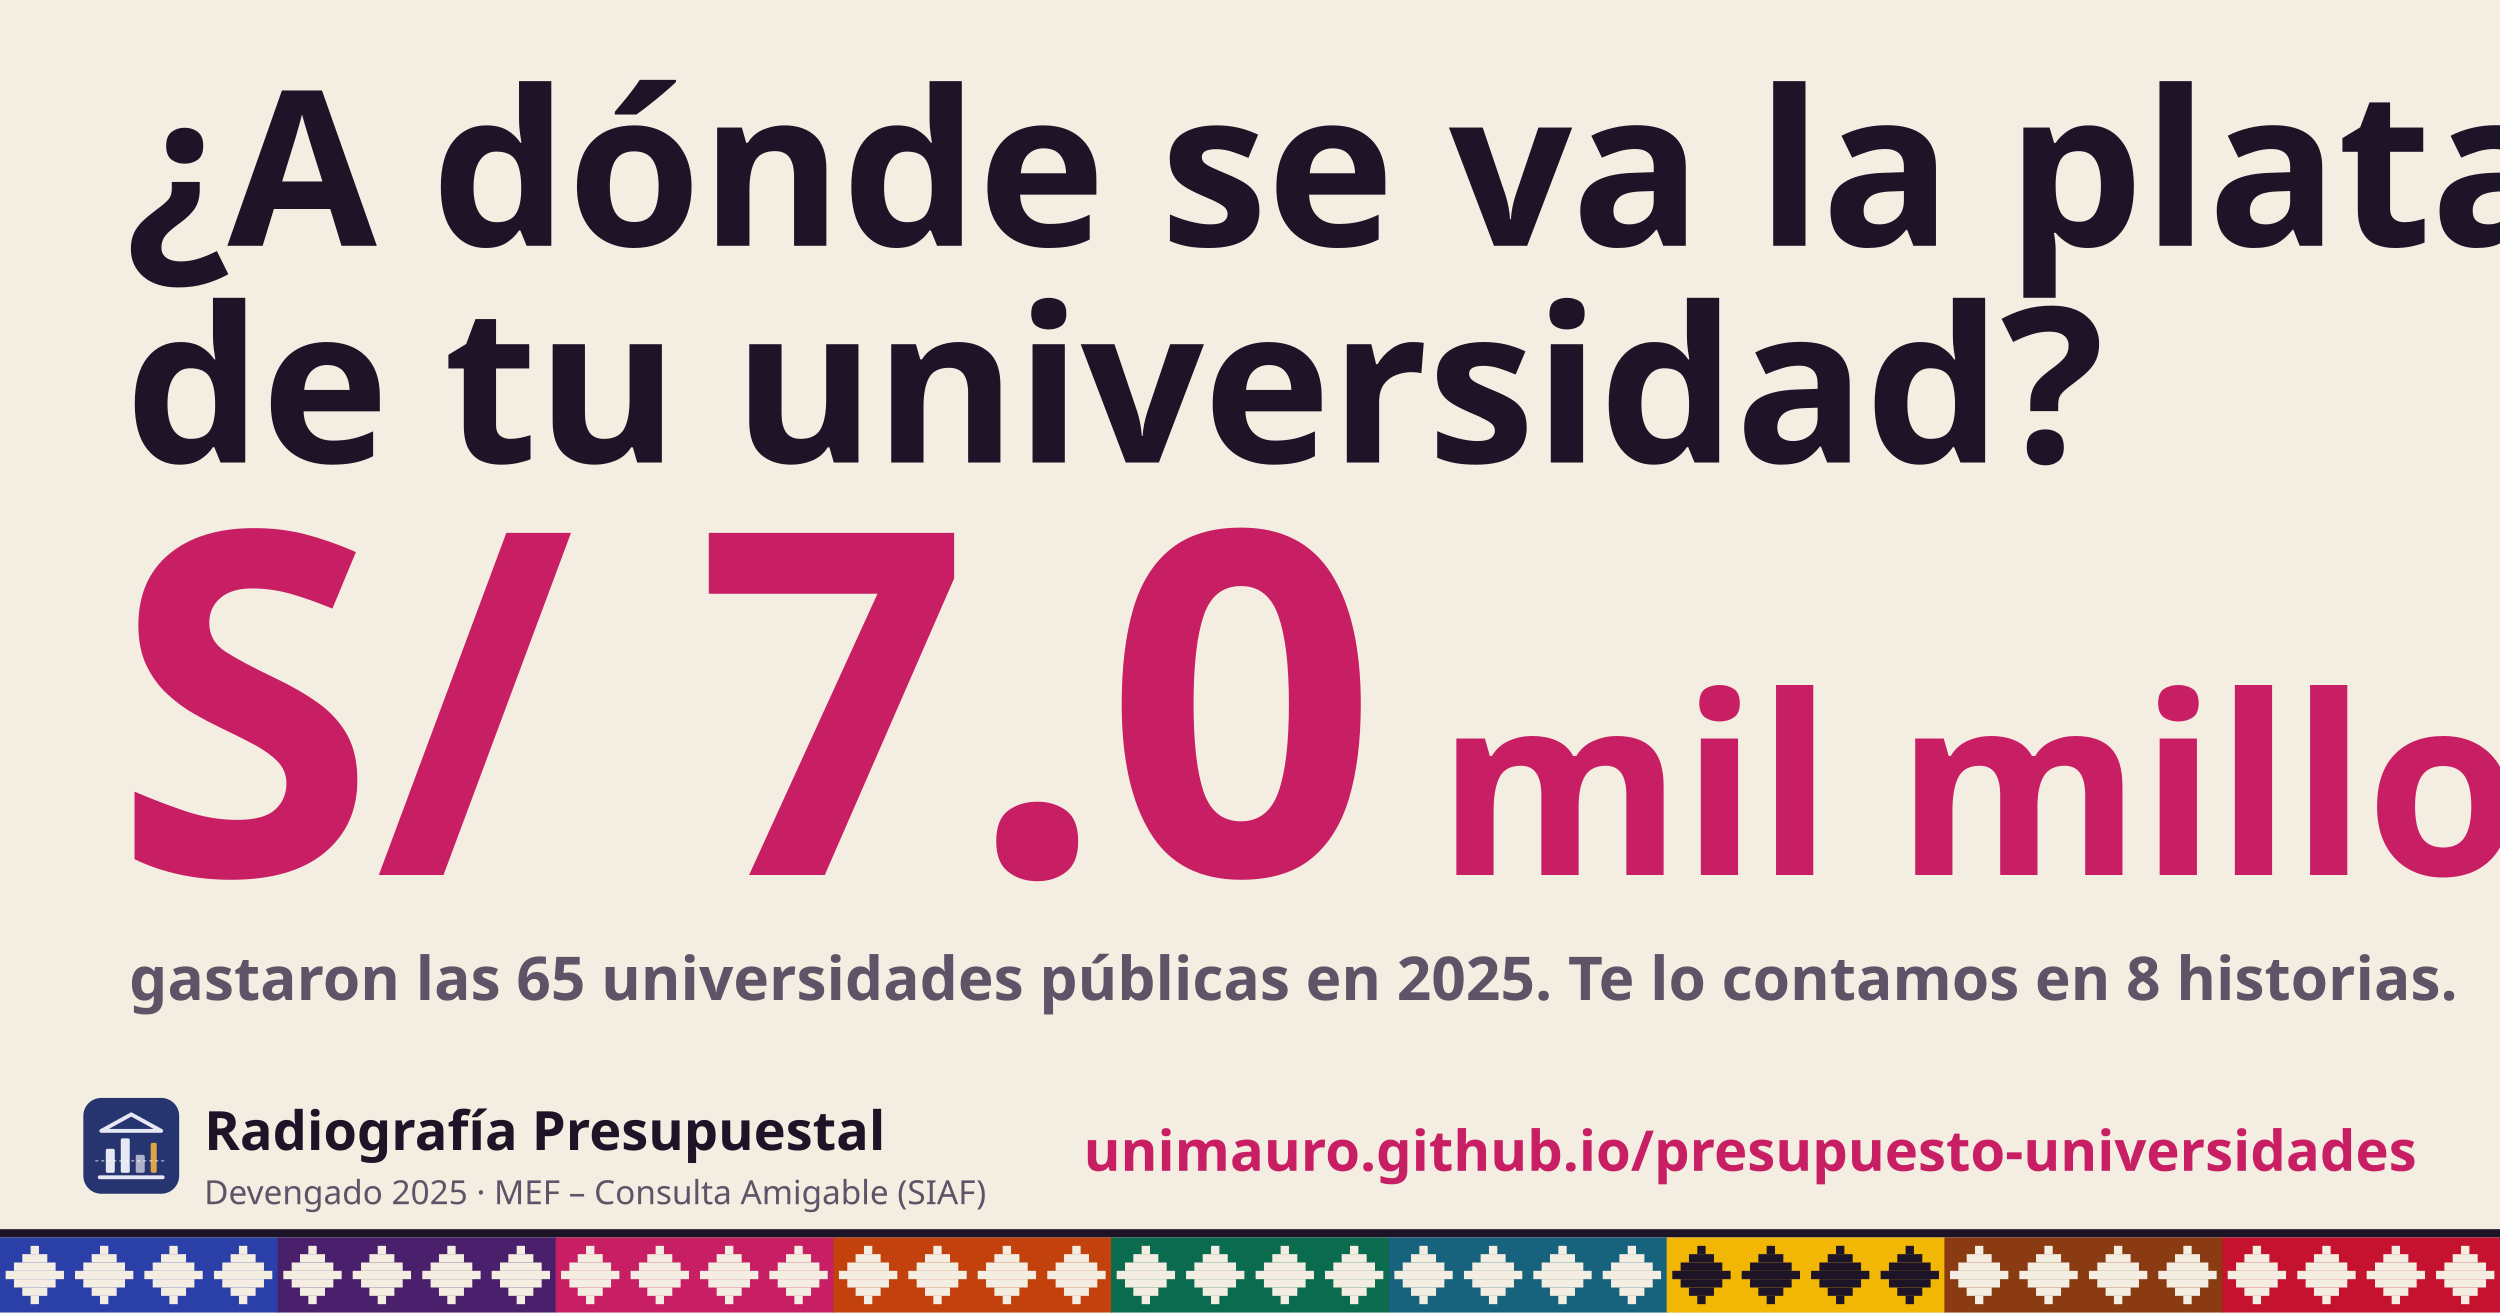
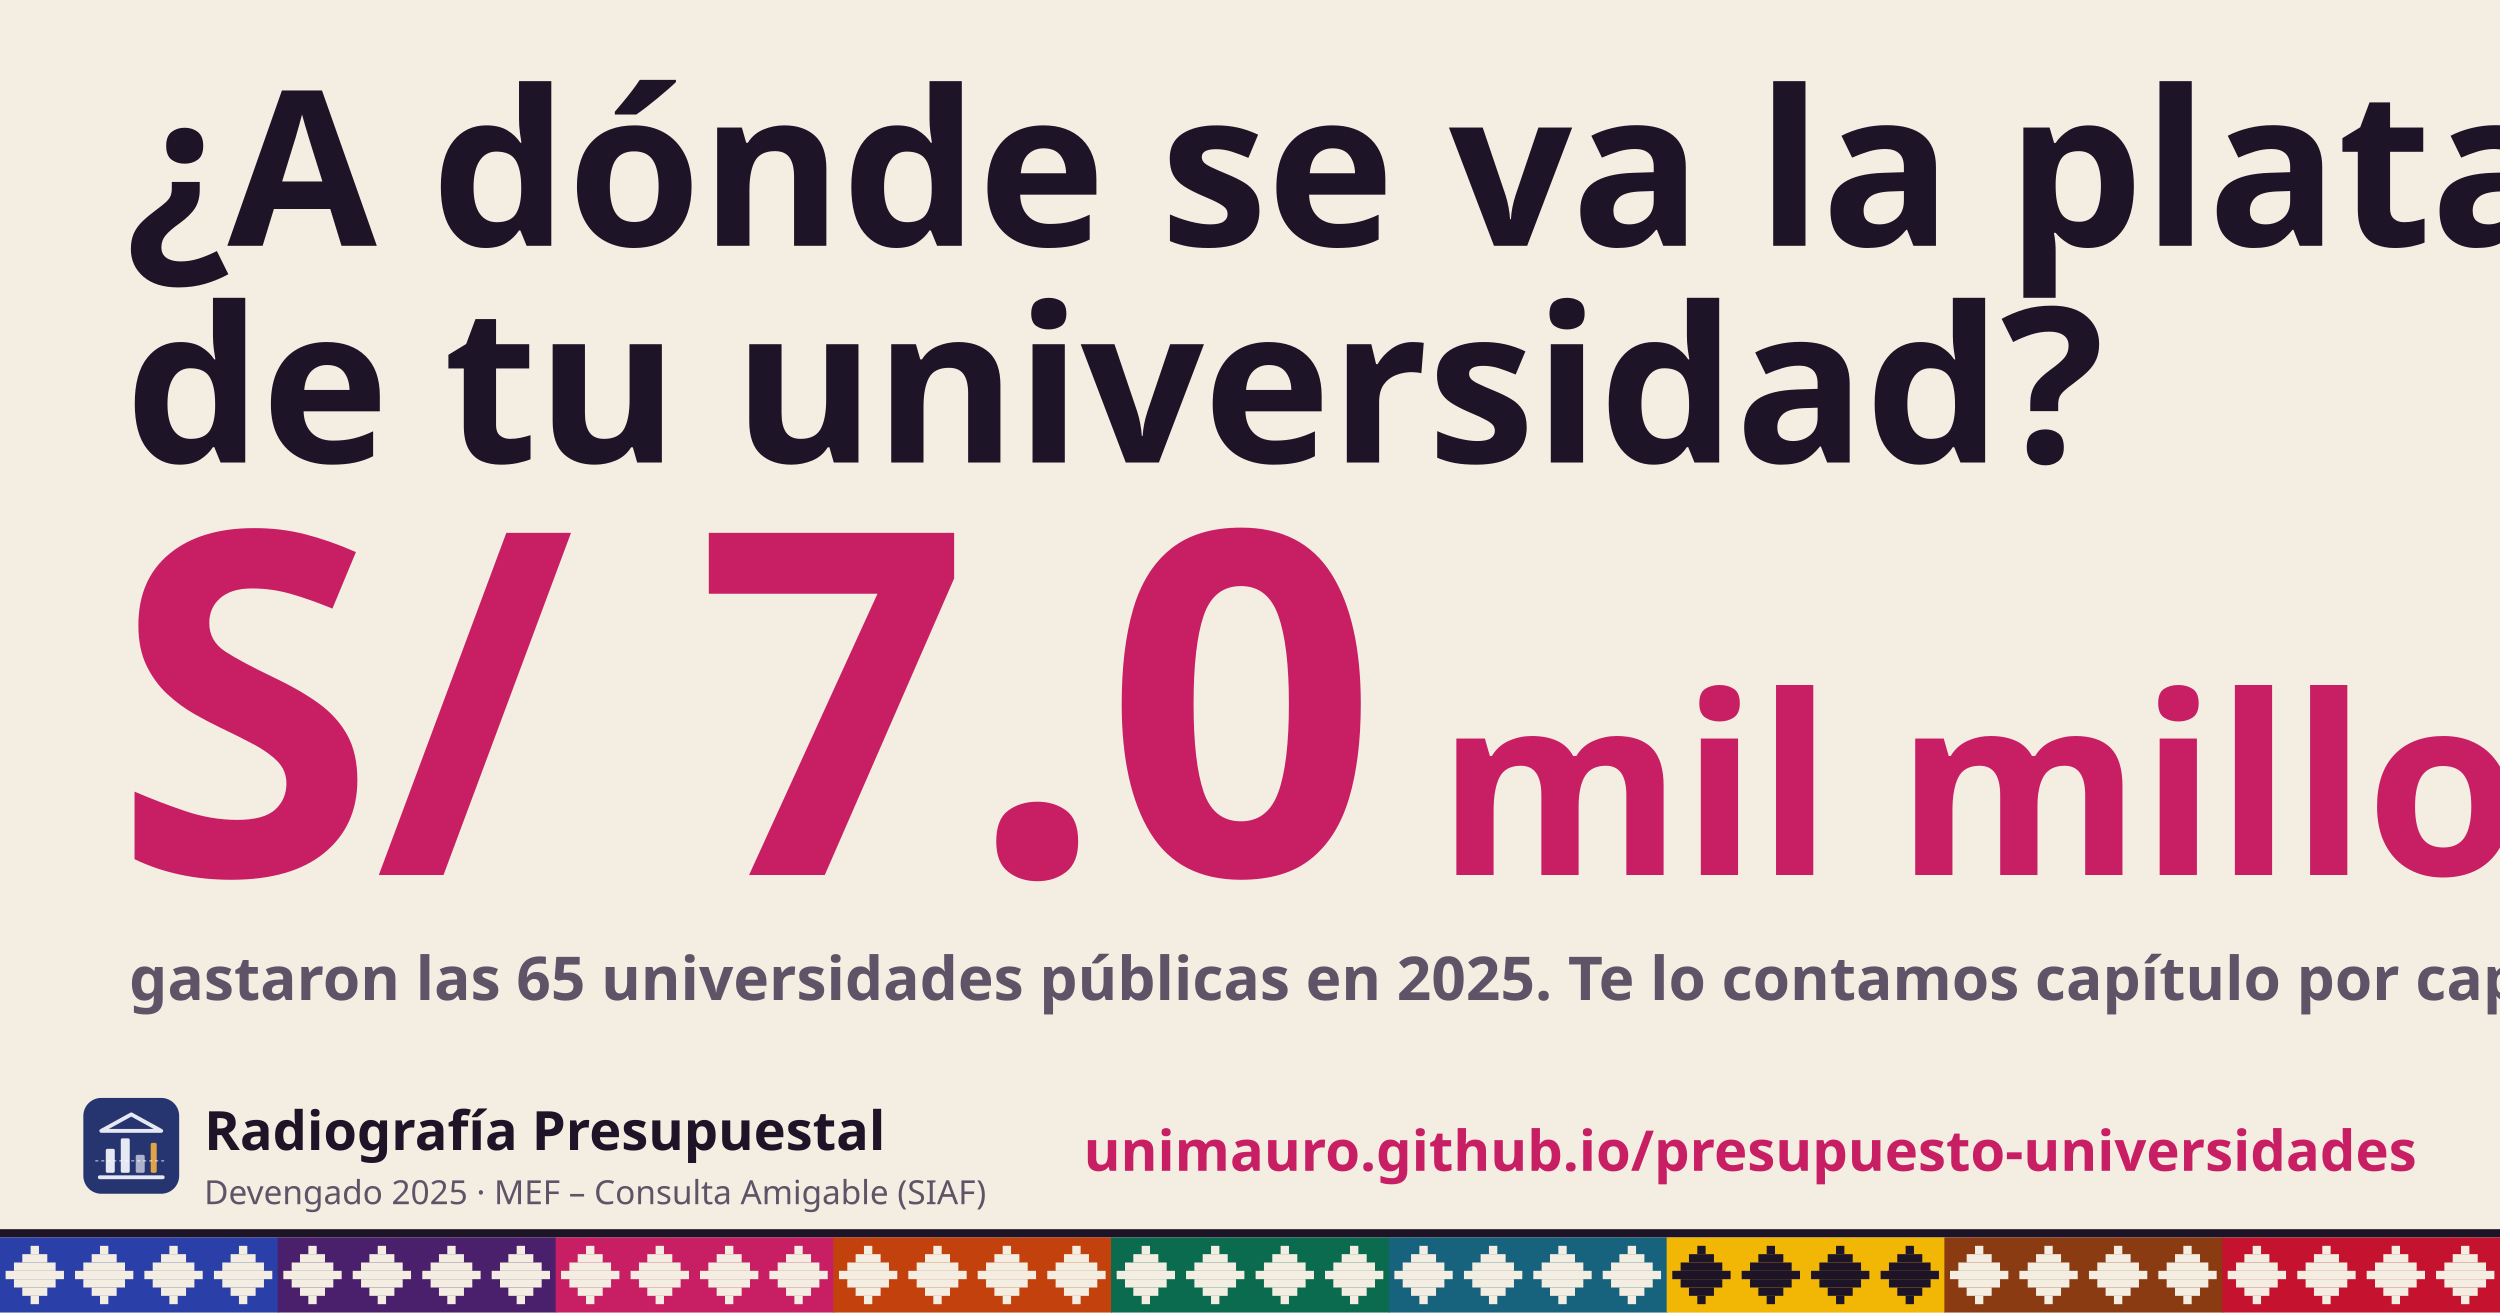
<svg xmlns="http://www.w3.org/2000/svg" width="1200" height="630" viewBox="0 0 1200 630">
  <rect width="1200" height="630" fill="#F4EEE2" />
  <text x="60" y="118" font-family="'Archivo ExtraCondensed', 'Archivo', 'Arial Narrow', sans-serif" font-size="104" font-weight="900" fill="#1E1428" text-anchor="start" letter-spacing="-0.5">¿A dónde se va la plata</text>
  <text x="60" y="222" font-family="'Archivo ExtraCondensed', 'Archivo', 'Arial Narrow', sans-serif" font-size="104" font-weight="900" fill="#1E1428" text-anchor="start" letter-spacing="-0.5">de tu universidad?</text>
  <text x="54" y="420" font-family="'Archivo ExtraCondensed', 'Archivo', 'Arial Narrow', sans-serif" font-weight="900" font-size="230" fill="#C81E64" letter-spacing="-0.5">S/ 7.0<tspan font-size="120" dx="28">mil millones</tspan>
  </text>
-   <text x="62" y="480" font-family="'Atkinson Hyperlegible Next', 'Atkinson Hyperlegible', sans-serif" font-size="29" font-weight="700" fill="#5E5468" text-anchor="start">gastaron las 65 universidades públicas en 2025. Te lo contamos en 8 historias.</text>
+   <text x="62" y="480" font-family="'Atkinson Hyperlegible Next', 'Atkinson Hyperlegible', sans-serif" font-size="29" font-weight="700" fill="#5E5468" text-anchor="start">gastaron las 65 universidades públicas en 2025. Te lo contamos capítulo por capítulo.</text>
  <g transform="translate(40 527) scale(0.71875)">
    <rect width="64" height="64" rx="12" fill="#26346F" />
    <path d="M12 22 L32 11 L52 22 Z" fill="none" stroke="#E6E8F3" stroke-width="2.6" stroke-linejoin="round" />
    <rect x="15" y="34" width="6" height="16" rx="1" fill="#E6E8F3" />
    <rect x="25" y="27" width="6" height="23" rx="1" fill="#E6E8F3" />
    <rect x="35" y="38" width="6" height="12" rx="1" fill="#E6E8F3" opacity=".7" />
    <rect x="45" y="30" width="4" height="20" rx="1" fill="#E0A447" />
    <path d="M11 53 H53" stroke="#E6E8F3" stroke-width="2.6" stroke-linecap="round" />
    <path d="M8 42 H56" stroke="#FFFFFF" stroke-width="1" stroke-dasharray="2 2" opacity=".55" />
  </g>
  <text x="98" y="552" font-family="'Archivo ExtraCondensed', 'Archivo', 'Arial Narrow', sans-serif" font-size="26" font-weight="800" fill="#1E1428" text-anchor="start">Radiografía Presupuestal</text>
  <text x="98" y="578" font-family="'Atkinson Hyperlegible Next', 'Atkinson Hyperlegible', sans-serif" font-size="16" font-weight="400" fill="#5E5468" text-anchor="start">Devengado 2025 · MEF – Consulta Amigable (SIAF)</text>
  <text x="1160" y="562" font-family="'Atkinson Hyperlegible Next', 'Atkinson Hyperlegible', sans-serif" font-size="27" font-weight="700" fill="#C81E64" text-anchor="end">unimauro.github.io/presupuesto-universidades</text>
  <rect x="0" y="590" width="1200" height="4" fill="#1E1428" />
  <rect x="0.0" y="594" width="133.8" height="36" fill="#2B3FA8" />
  <rect x="14.7" y="598.0" width="4.0" height="4" fill="#F4EEE2" />
  <rect x="10.7" y="602.0" width="12.0" height="4" fill="#F4EEE2" />
  <rect x="6.7" y="606.0" width="20.0" height="4" fill="#F4EEE2" />
  <rect x="2.7" y="610.0" width="28.0" height="4" fill="#F4EEE2" />
  <rect x="6.7" y="614.0" width="20.0" height="4" fill="#F4EEE2" />
  <rect x="10.7" y="618.0" width="12.0" height="4" fill="#F4EEE2" />
  <rect x="14.7" y="622.0" width="4.0" height="4" fill="#F4EEE2" />
  <rect x="48.0" y="598.0" width="4.0" height="4" fill="#F4EEE2" />
  <rect x="44.0" y="602.0" width="12.0" height="4" fill="#F4EEE2" />
  <rect x="40.0" y="606.0" width="20.0" height="4" fill="#F4EEE2" />
  <rect x="36.0" y="610.0" width="28.0" height="4" fill="#F4EEE2" />
  <rect x="40.0" y="614.0" width="20.0" height="4" fill="#F4EEE2" />
  <rect x="44.0" y="618.0" width="12.0" height="4" fill="#F4EEE2" />
  <rect x="48.0" y="622.0" width="4.0" height="4" fill="#F4EEE2" />
  <rect x="81.3" y="598.0" width="4.0" height="4" fill="#F4EEE2" />
  <rect x="77.3" y="602.0" width="12.0" height="4" fill="#F4EEE2" />
  <rect x="73.3" y="606.0" width="20.0" height="4" fill="#F4EEE2" />
  <rect x="69.3" y="610.0" width="28.0" height="4" fill="#F4EEE2" />
  <rect x="73.3" y="614.0" width="20.0" height="4" fill="#F4EEE2" />
  <rect x="77.3" y="618.0" width="12.0" height="4" fill="#F4EEE2" />
  <rect x="81.3" y="622.0" width="4.0" height="4" fill="#F4EEE2" />
  <rect x="114.7" y="598.0" width="4.0" height="4" fill="#F4EEE2" />
  <rect x="110.7" y="602.0" width="12.0" height="4" fill="#F4EEE2" />
  <rect x="106.7" y="606.0" width="20.0" height="4" fill="#F4EEE2" />
  <rect x="102.7" y="610.0" width="28.0" height="4" fill="#F4EEE2" />
  <rect x="106.7" y="614.0" width="20.0" height="4" fill="#F4EEE2" />
  <rect x="110.7" y="618.0" width="12.0" height="4" fill="#F4EEE2" />
  <rect x="114.7" y="622.0" width="4.0" height="4" fill="#F4EEE2" />
  <rect x="133.3" y="594" width="133.8" height="36" fill="#4A1F6B" />
  <rect x="148.0" y="598.0" width="4.0" height="4" fill="#F4EEE2" />
  <rect x="144.0" y="602.0" width="12.0" height="4" fill="#F4EEE2" />
  <rect x="140.0" y="606.0" width="20.0" height="4" fill="#F4EEE2" />
  <rect x="136.0" y="610.0" width="28.0" height="4" fill="#F4EEE2" />
  <rect x="140.0" y="614.0" width="20.0" height="4" fill="#F4EEE2" />
  <rect x="144.0" y="618.0" width="12.0" height="4" fill="#F4EEE2" />
  <rect x="148.0" y="622.0" width="4.0" height="4" fill="#F4EEE2" />
  <rect x="181.3" y="598.0" width="4.0" height="4" fill="#F4EEE2" />
  <rect x="177.3" y="602.0" width="12.0" height="4" fill="#F4EEE2" />
  <rect x="173.3" y="606.0" width="20.0" height="4" fill="#F4EEE2" />
  <rect x="169.3" y="610.0" width="28.0" height="4" fill="#F4EEE2" />
  <rect x="173.3" y="614.0" width="20.0" height="4" fill="#F4EEE2" />
  <rect x="177.3" y="618.0" width="12.0" height="4" fill="#F4EEE2" />
  <rect x="181.3" y="622.0" width="4.0" height="4" fill="#F4EEE2" />
  <rect x="214.7" y="598.0" width="4.0" height="4" fill="#F4EEE2" />
  <rect x="210.7" y="602.0" width="12.0" height="4" fill="#F4EEE2" />
  <rect x="206.7" y="606.0" width="20.0" height="4" fill="#F4EEE2" />
  <rect x="202.7" y="610.0" width="28.0" height="4" fill="#F4EEE2" />
  <rect x="206.7" y="614.0" width="20.0" height="4" fill="#F4EEE2" />
  <rect x="210.7" y="618.0" width="12.0" height="4" fill="#F4EEE2" />
  <rect x="214.7" y="622.0" width="4.0" height="4" fill="#F4EEE2" />
  <rect x="248.0" y="598.0" width="4.0" height="4" fill="#F4EEE2" />
  <rect x="244.0" y="602.0" width="12.0" height="4" fill="#F4EEE2" />
  <rect x="240.0" y="606.0" width="20.0" height="4" fill="#F4EEE2" />
  <rect x="236.0" y="610.0" width="28.0" height="4" fill="#F4EEE2" />
  <rect x="240.0" y="614.0" width="20.0" height="4" fill="#F4EEE2" />
  <rect x="244.0" y="618.0" width="12.0" height="4" fill="#F4EEE2" />
  <rect x="248.0" y="622.0" width="4.0" height="4" fill="#F4EEE2" />
  <rect x="266.7" y="594" width="133.8" height="36" fill="#C81E64" />
  <rect x="281.3" y="598.0" width="4.0" height="4" fill="#F4EEE2" />
  <rect x="277.3" y="602.0" width="12.0" height="4" fill="#F4EEE2" />
  <rect x="273.3" y="606.0" width="20.0" height="4" fill="#F4EEE2" />
  <rect x="269.3" y="610.0" width="28.0" height="4" fill="#F4EEE2" />
  <rect x="273.3" y="614.0" width="20.0" height="4" fill="#F4EEE2" />
  <rect x="277.3" y="618.0" width="12.0" height="4" fill="#F4EEE2" />
  <rect x="281.3" y="622.0" width="4.0" height="4" fill="#F4EEE2" />
  <rect x="314.7" y="598.0" width="4.0" height="4" fill="#F4EEE2" />
  <rect x="310.7" y="602.0" width="12.0" height="4" fill="#F4EEE2" />
  <rect x="306.7" y="606.0" width="20.0" height="4" fill="#F4EEE2" />
  <rect x="302.7" y="610.0" width="28.0" height="4" fill="#F4EEE2" />
  <rect x="306.7" y="614.0" width="20.0" height="4" fill="#F4EEE2" />
  <rect x="310.7" y="618.0" width="12.0" height="4" fill="#F4EEE2" />
  <rect x="314.7" y="622.0" width="4.0" height="4" fill="#F4EEE2" />
  <rect x="348.0" y="598.0" width="4.0" height="4" fill="#F4EEE2" />
  <rect x="344.0" y="602.0" width="12.0" height="4" fill="#F4EEE2" />
  <rect x="340.0" y="606.0" width="20.0" height="4" fill="#F4EEE2" />
  <rect x="336.0" y="610.0" width="28.0" height="4" fill="#F4EEE2" />
  <rect x="340.0" y="614.0" width="20.0" height="4" fill="#F4EEE2" />
  <rect x="344.0" y="618.0" width="12.0" height="4" fill="#F4EEE2" />
  <rect x="348.0" y="622.0" width="4.0" height="4" fill="#F4EEE2" />
  <rect x="381.3" y="598.0" width="4.0" height="4" fill="#F4EEE2" />
  <rect x="377.3" y="602.0" width="12.0" height="4" fill="#F4EEE2" />
  <rect x="373.3" y="606.0" width="20.0" height="4" fill="#F4EEE2" />
  <rect x="369.3" y="610.0" width="28.0" height="4" fill="#F4EEE2" />
  <rect x="373.3" y="614.0" width="20.0" height="4" fill="#F4EEE2" />
  <rect x="377.3" y="618.0" width="12.0" height="4" fill="#F4EEE2" />
  <rect x="381.3" y="622.0" width="4.0" height="4" fill="#F4EEE2" />
  <rect x="400.0" y="594" width="133.8" height="36" fill="#C2410C" />
  <rect x="414.7" y="598.0" width="4.0" height="4" fill="#F4EEE2" />
  <rect x="410.7" y="602.0" width="12.0" height="4" fill="#F4EEE2" />
  <rect x="406.7" y="606.0" width="20.0" height="4" fill="#F4EEE2" />
  <rect x="402.7" y="610.0" width="28.0" height="4" fill="#F4EEE2" />
  <rect x="406.7" y="614.0" width="20.0" height="4" fill="#F4EEE2" />
  <rect x="410.7" y="618.0" width="12.0" height="4" fill="#F4EEE2" />
  <rect x="414.7" y="622.0" width="4.0" height="4" fill="#F4EEE2" />
  <rect x="448.0" y="598.0" width="4.0" height="4" fill="#F4EEE2" />
  <rect x="444.0" y="602.0" width="12.0" height="4" fill="#F4EEE2" />
  <rect x="440.0" y="606.0" width="20.0" height="4" fill="#F4EEE2" />
  <rect x="436.0" y="610.0" width="28.0" height="4" fill="#F4EEE2" />
  <rect x="440.0" y="614.0" width="20.0" height="4" fill="#F4EEE2" />
  <rect x="444.0" y="618.0" width="12.0" height="4" fill="#F4EEE2" />
  <rect x="448.0" y="622.0" width="4.0" height="4" fill="#F4EEE2" />
  <rect x="481.3" y="598.0" width="4.0" height="4" fill="#F4EEE2" />
  <rect x="477.3" y="602.0" width="12.0" height="4" fill="#F4EEE2" />
  <rect x="473.3" y="606.0" width="20.0" height="4" fill="#F4EEE2" />
  <rect x="469.3" y="610.0" width="28.0" height="4" fill="#F4EEE2" />
  <rect x="473.3" y="614.0" width="20.0" height="4" fill="#F4EEE2" />
  <rect x="477.3" y="618.0" width="12.0" height="4" fill="#F4EEE2" />
  <rect x="481.3" y="622.0" width="4.0" height="4" fill="#F4EEE2" />
  <rect x="514.7" y="598.0" width="4.0" height="4" fill="#F4EEE2" />
  <rect x="510.7" y="602.0" width="12.0" height="4" fill="#F4EEE2" />
  <rect x="506.7" y="606.0" width="20.0" height="4" fill="#F4EEE2" />
  <rect x="502.7" y="610.0" width="28.0" height="4" fill="#F4EEE2" />
  <rect x="506.7" y="614.0" width="20.0" height="4" fill="#F4EEE2" />
  <rect x="510.7" y="618.0" width="12.0" height="4" fill="#F4EEE2" />
  <rect x="514.7" y="622.0" width="4.0" height="4" fill="#F4EEE2" />
  <rect x="533.3" y="594" width="133.8" height="36" fill="#0B6B4E" />
  <rect x="548.0" y="598.0" width="4.0" height="4" fill="#F4EEE2" />
  <rect x="544.0" y="602.0" width="12.0" height="4" fill="#F4EEE2" />
  <rect x="540.0" y="606.0" width="20.0" height="4" fill="#F4EEE2" />
  <rect x="536.0" y="610.0" width="28.0" height="4" fill="#F4EEE2" />
  <rect x="540.0" y="614.0" width="20.0" height="4" fill="#F4EEE2" />
  <rect x="544.0" y="618.0" width="12.0" height="4" fill="#F4EEE2" />
  <rect x="548.0" y="622.0" width="4.0" height="4" fill="#F4EEE2" />
  <rect x="581.3" y="598.0" width="4.0" height="4" fill="#F4EEE2" />
  <rect x="577.3" y="602.0" width="12.0" height="4" fill="#F4EEE2" />
  <rect x="573.3" y="606.0" width="20.0" height="4" fill="#F4EEE2" />
  <rect x="569.3" y="610.0" width="28.0" height="4" fill="#F4EEE2" />
  <rect x="573.3" y="614.0" width="20.0" height="4" fill="#F4EEE2" />
  <rect x="577.3" y="618.0" width="12.0" height="4" fill="#F4EEE2" />
  <rect x="581.3" y="622.0" width="4.0" height="4" fill="#F4EEE2" />
  <rect x="614.7" y="598.0" width="4.0" height="4" fill="#F4EEE2" />
  <rect x="610.7" y="602.0" width="12.0" height="4" fill="#F4EEE2" />
  <rect x="606.7" y="606.0" width="20.0" height="4" fill="#F4EEE2" />
  <rect x="602.7" y="610.0" width="28.0" height="4" fill="#F4EEE2" />
  <rect x="606.7" y="614.0" width="20.0" height="4" fill="#F4EEE2" />
  <rect x="610.7" y="618.0" width="12.0" height="4" fill="#F4EEE2" />
  <rect x="614.7" y="622.0" width="4.0" height="4" fill="#F4EEE2" />
  <rect x="648.0" y="598.0" width="4.0" height="4" fill="#F4EEE2" />
  <rect x="644.0" y="602.0" width="12.0" height="4" fill="#F4EEE2" />
  <rect x="640.0" y="606.0" width="20.0" height="4" fill="#F4EEE2" />
  <rect x="636.0" y="610.0" width="28.0" height="4" fill="#F4EEE2" />
  <rect x="640.0" y="614.0" width="20.0" height="4" fill="#F4EEE2" />
  <rect x="644.0" y="618.0" width="12.0" height="4" fill="#F4EEE2" />
  <rect x="648.0" y="622.0" width="4.0" height="4" fill="#F4EEE2" />
  <rect x="666.7" y="594" width="133.8" height="36" fill="#17637D" />
  <rect x="681.3" y="598.0" width="4.0" height="4" fill="#F4EEE2" />
  <rect x="677.3" y="602.0" width="12.0" height="4" fill="#F4EEE2" />
  <rect x="673.3" y="606.0" width="20.0" height="4" fill="#F4EEE2" />
  <rect x="669.3" y="610.0" width="28.0" height="4" fill="#F4EEE2" />
  <rect x="673.3" y="614.0" width="20.0" height="4" fill="#F4EEE2" />
  <rect x="677.3" y="618.0" width="12.0" height="4" fill="#F4EEE2" />
  <rect x="681.3" y="622.0" width="4.0" height="4" fill="#F4EEE2" />
  <rect x="714.7" y="598.0" width="4.0" height="4" fill="#F4EEE2" />
  <rect x="710.7" y="602.0" width="12.0" height="4" fill="#F4EEE2" />
  <rect x="706.7" y="606.0" width="20.0" height="4" fill="#F4EEE2" />
  <rect x="702.7" y="610.0" width="28.0" height="4" fill="#F4EEE2" />
  <rect x="706.7" y="614.0" width="20.0" height="4" fill="#F4EEE2" />
  <rect x="710.7" y="618.0" width="12.0" height="4" fill="#F4EEE2" />
  <rect x="714.7" y="622.0" width="4.0" height="4" fill="#F4EEE2" />
  <rect x="748.0" y="598.0" width="4.0" height="4" fill="#F4EEE2" />
  <rect x="744.0" y="602.0" width="12.0" height="4" fill="#F4EEE2" />
  <rect x="740.0" y="606.0" width="20.0" height="4" fill="#F4EEE2" />
  <rect x="736.0" y="610.0" width="28.0" height="4" fill="#F4EEE2" />
  <rect x="740.0" y="614.0" width="20.0" height="4" fill="#F4EEE2" />
  <rect x="744.0" y="618.0" width="12.0" height="4" fill="#F4EEE2" />
  <rect x="748.0" y="622.0" width="4.0" height="4" fill="#F4EEE2" />
  <rect x="781.3" y="598.0" width="4.0" height="4" fill="#F4EEE2" />
  <rect x="777.3" y="602.0" width="12.0" height="4" fill="#F4EEE2" />
  <rect x="773.3" y="606.0" width="20.0" height="4" fill="#F4EEE2" />
  <rect x="769.3" y="610.0" width="28.0" height="4" fill="#F4EEE2" />
  <rect x="773.3" y="614.0" width="20.0" height="4" fill="#F4EEE2" />
  <rect x="777.3" y="618.0" width="12.0" height="4" fill="#F4EEE2" />
  <rect x="781.3" y="622.0" width="4.0" height="4" fill="#F4EEE2" />
  <rect x="800.0" y="594" width="133.8" height="36" fill="#F2B705" />
  <rect x="814.7" y="598.0" width="4.0" height="4" fill="#1E1428" />
  <rect x="810.7" y="602.0" width="12.0" height="4" fill="#1E1428" />
  <rect x="806.7" y="606.0" width="20.0" height="4" fill="#1E1428" />
  <rect x="802.7" y="610.0" width="28.0" height="4" fill="#1E1428" />
  <rect x="806.7" y="614.0" width="20.0" height="4" fill="#1E1428" />
  <rect x="810.7" y="618.0" width="12.0" height="4" fill="#1E1428" />
  <rect x="814.7" y="622.0" width="4.0" height="4" fill="#1E1428" />
  <rect x="848.0" y="598.0" width="4.0" height="4" fill="#1E1428" />
  <rect x="844.0" y="602.0" width="12.0" height="4" fill="#1E1428" />
  <rect x="840.0" y="606.0" width="20.0" height="4" fill="#1E1428" />
  <rect x="836.0" y="610.0" width="28.0" height="4" fill="#1E1428" />
  <rect x="840.0" y="614.0" width="20.0" height="4" fill="#1E1428" />
  <rect x="844.0" y="618.0" width="12.0" height="4" fill="#1E1428" />
  <rect x="848.0" y="622.0" width="4.0" height="4" fill="#1E1428" />
  <rect x="881.3" y="598.0" width="4.0" height="4" fill="#1E1428" />
  <rect x="877.3" y="602.0" width="12.0" height="4" fill="#1E1428" />
  <rect x="873.3" y="606.0" width="20.0" height="4" fill="#1E1428" />
  <rect x="869.3" y="610.0" width="28.0" height="4" fill="#1E1428" />
  <rect x="873.3" y="614.0" width="20.0" height="4" fill="#1E1428" />
  <rect x="877.3" y="618.0" width="12.0" height="4" fill="#1E1428" />
  <rect x="881.3" y="622.0" width="4.0" height="4" fill="#1E1428" />
  <rect x="914.7" y="598.0" width="4.0" height="4" fill="#1E1428" />
  <rect x="910.7" y="602.0" width="12.0" height="4" fill="#1E1428" />
  <rect x="906.7" y="606.0" width="20.0" height="4" fill="#1E1428" />
  <rect x="902.7" y="610.0" width="28.0" height="4" fill="#1E1428" />
  <rect x="906.7" y="614.0" width="20.0" height="4" fill="#1E1428" />
  <rect x="910.7" y="618.0" width="12.0" height="4" fill="#1E1428" />
  <rect x="914.7" y="622.0" width="4.0" height="4" fill="#1E1428" />
  <rect x="933.3" y="594" width="133.8" height="36" fill="#8A3B12" />
  <rect x="948.0" y="598.0" width="4.0" height="4" fill="#F4EEE2" />
  <rect x="944.0" y="602.0" width="12.0" height="4" fill="#F4EEE2" />
  <rect x="940.0" y="606.0" width="20.0" height="4" fill="#F4EEE2" />
  <rect x="936.0" y="610.0" width="28.0" height="4" fill="#F4EEE2" />
  <rect x="940.0" y="614.0" width="20.0" height="4" fill="#F4EEE2" />
  <rect x="944.0" y="618.0" width="12.0" height="4" fill="#F4EEE2" />
  <rect x="948.0" y="622.0" width="4.0" height="4" fill="#F4EEE2" />
  <rect x="981.3" y="598.0" width="4.0" height="4" fill="#F4EEE2" />
  <rect x="977.3" y="602.0" width="12.0" height="4" fill="#F4EEE2" />
  <rect x="973.3" y="606.0" width="20.0" height="4" fill="#F4EEE2" />
  <rect x="969.3" y="610.0" width="28.0" height="4" fill="#F4EEE2" />
  <rect x="973.3" y="614.0" width="20.0" height="4" fill="#F4EEE2" />
  <rect x="977.3" y="618.0" width="12.0" height="4" fill="#F4EEE2" />
  <rect x="981.3" y="622.0" width="4.0" height="4" fill="#F4EEE2" />
  <rect x="1014.7" y="598.0" width="4.0" height="4" fill="#F4EEE2" />
  <rect x="1010.7" y="602.0" width="12.0" height="4" fill="#F4EEE2" />
  <rect x="1006.7" y="606.0" width="20.0" height="4" fill="#F4EEE2" />
  <rect x="1002.7" y="610.0" width="28.0" height="4" fill="#F4EEE2" />
  <rect x="1006.7" y="614.0" width="20.0" height="4" fill="#F4EEE2" />
  <rect x="1010.7" y="618.0" width="12.0" height="4" fill="#F4EEE2" />
  <rect x="1014.7" y="622.0" width="4.0" height="4" fill="#F4EEE2" />
  <rect x="1048.0" y="598.0" width="4.0" height="4" fill="#F4EEE2" />
  <rect x="1044.0" y="602.0" width="12.0" height="4" fill="#F4EEE2" />
  <rect x="1040.0" y="606.0" width="20.0" height="4" fill="#F4EEE2" />
  <rect x="1036.0" y="610.0" width="28.0" height="4" fill="#F4EEE2" />
  <rect x="1040.0" y="614.0" width="20.0" height="4" fill="#F4EEE2" />
  <rect x="1044.0" y="618.0" width="12.0" height="4" fill="#F4EEE2" />
  <rect x="1048.0" y="622.0" width="4.0" height="4" fill="#F4EEE2" />
  <rect x="1066.7" y="594" width="133.8" height="36" fill="#C4122F" />
  <rect x="1081.3" y="598.0" width="4.0" height="4" fill="#F4EEE2" />
  <rect x="1077.3" y="602.0" width="12.0" height="4" fill="#F4EEE2" />
  <rect x="1073.3" y="606.0" width="20.0" height="4" fill="#F4EEE2" />
  <rect x="1069.3" y="610.0" width="28.0" height="4" fill="#F4EEE2" />
  <rect x="1073.3" y="614.0" width="20.0" height="4" fill="#F4EEE2" />
  <rect x="1077.3" y="618.0" width="12.0" height="4" fill="#F4EEE2" />
  <rect x="1081.3" y="622.0" width="4.0" height="4" fill="#F4EEE2" />
  <rect x="1114.7" y="598.0" width="4.0" height="4" fill="#F4EEE2" />
  <rect x="1110.7" y="602.0" width="12.0" height="4" fill="#F4EEE2" />
  <rect x="1106.7" y="606.0" width="20.0" height="4" fill="#F4EEE2" />
  <rect x="1102.7" y="610.0" width="28.0" height="4" fill="#F4EEE2" />
  <rect x="1106.7" y="614.0" width="20.0" height="4" fill="#F4EEE2" />
  <rect x="1110.7" y="618.0" width="12.0" height="4" fill="#F4EEE2" />
  <rect x="1114.7" y="622.0" width="4.0" height="4" fill="#F4EEE2" />
  <rect x="1148.0" y="598.0" width="4.0" height="4" fill="#F4EEE2" />
  <rect x="1144.0" y="602.0" width="12.0" height="4" fill="#F4EEE2" />
  <rect x="1140.0" y="606.0" width="20.0" height="4" fill="#F4EEE2" />
  <rect x="1136.0" y="610.0" width="28.0" height="4" fill="#F4EEE2" />
  <rect x="1140.0" y="614.0" width="20.0" height="4" fill="#F4EEE2" />
  <rect x="1144.0" y="618.0" width="12.0" height="4" fill="#F4EEE2" />
  <rect x="1148.0" y="622.0" width="4.0" height="4" fill="#F4EEE2" />
  <rect x="1181.3" y="598.0" width="4.0" height="4" fill="#F4EEE2" />
  <rect x="1177.3" y="602.0" width="12.0" height="4" fill="#F4EEE2" />
  <rect x="1173.3" y="606.0" width="20.0" height="4" fill="#F4EEE2" />
  <rect x="1169.3" y="610.0" width="28.0" height="4" fill="#F4EEE2" />
  <rect x="1173.3" y="614.0" width="20.0" height="4" fill="#F4EEE2" />
  <rect x="1177.3" y="618.0" width="12.0" height="4" fill="#F4EEE2" />
  <rect x="1181.3" y="622.0" width="4.0" height="4" fill="#F4EEE2" />
</svg>
